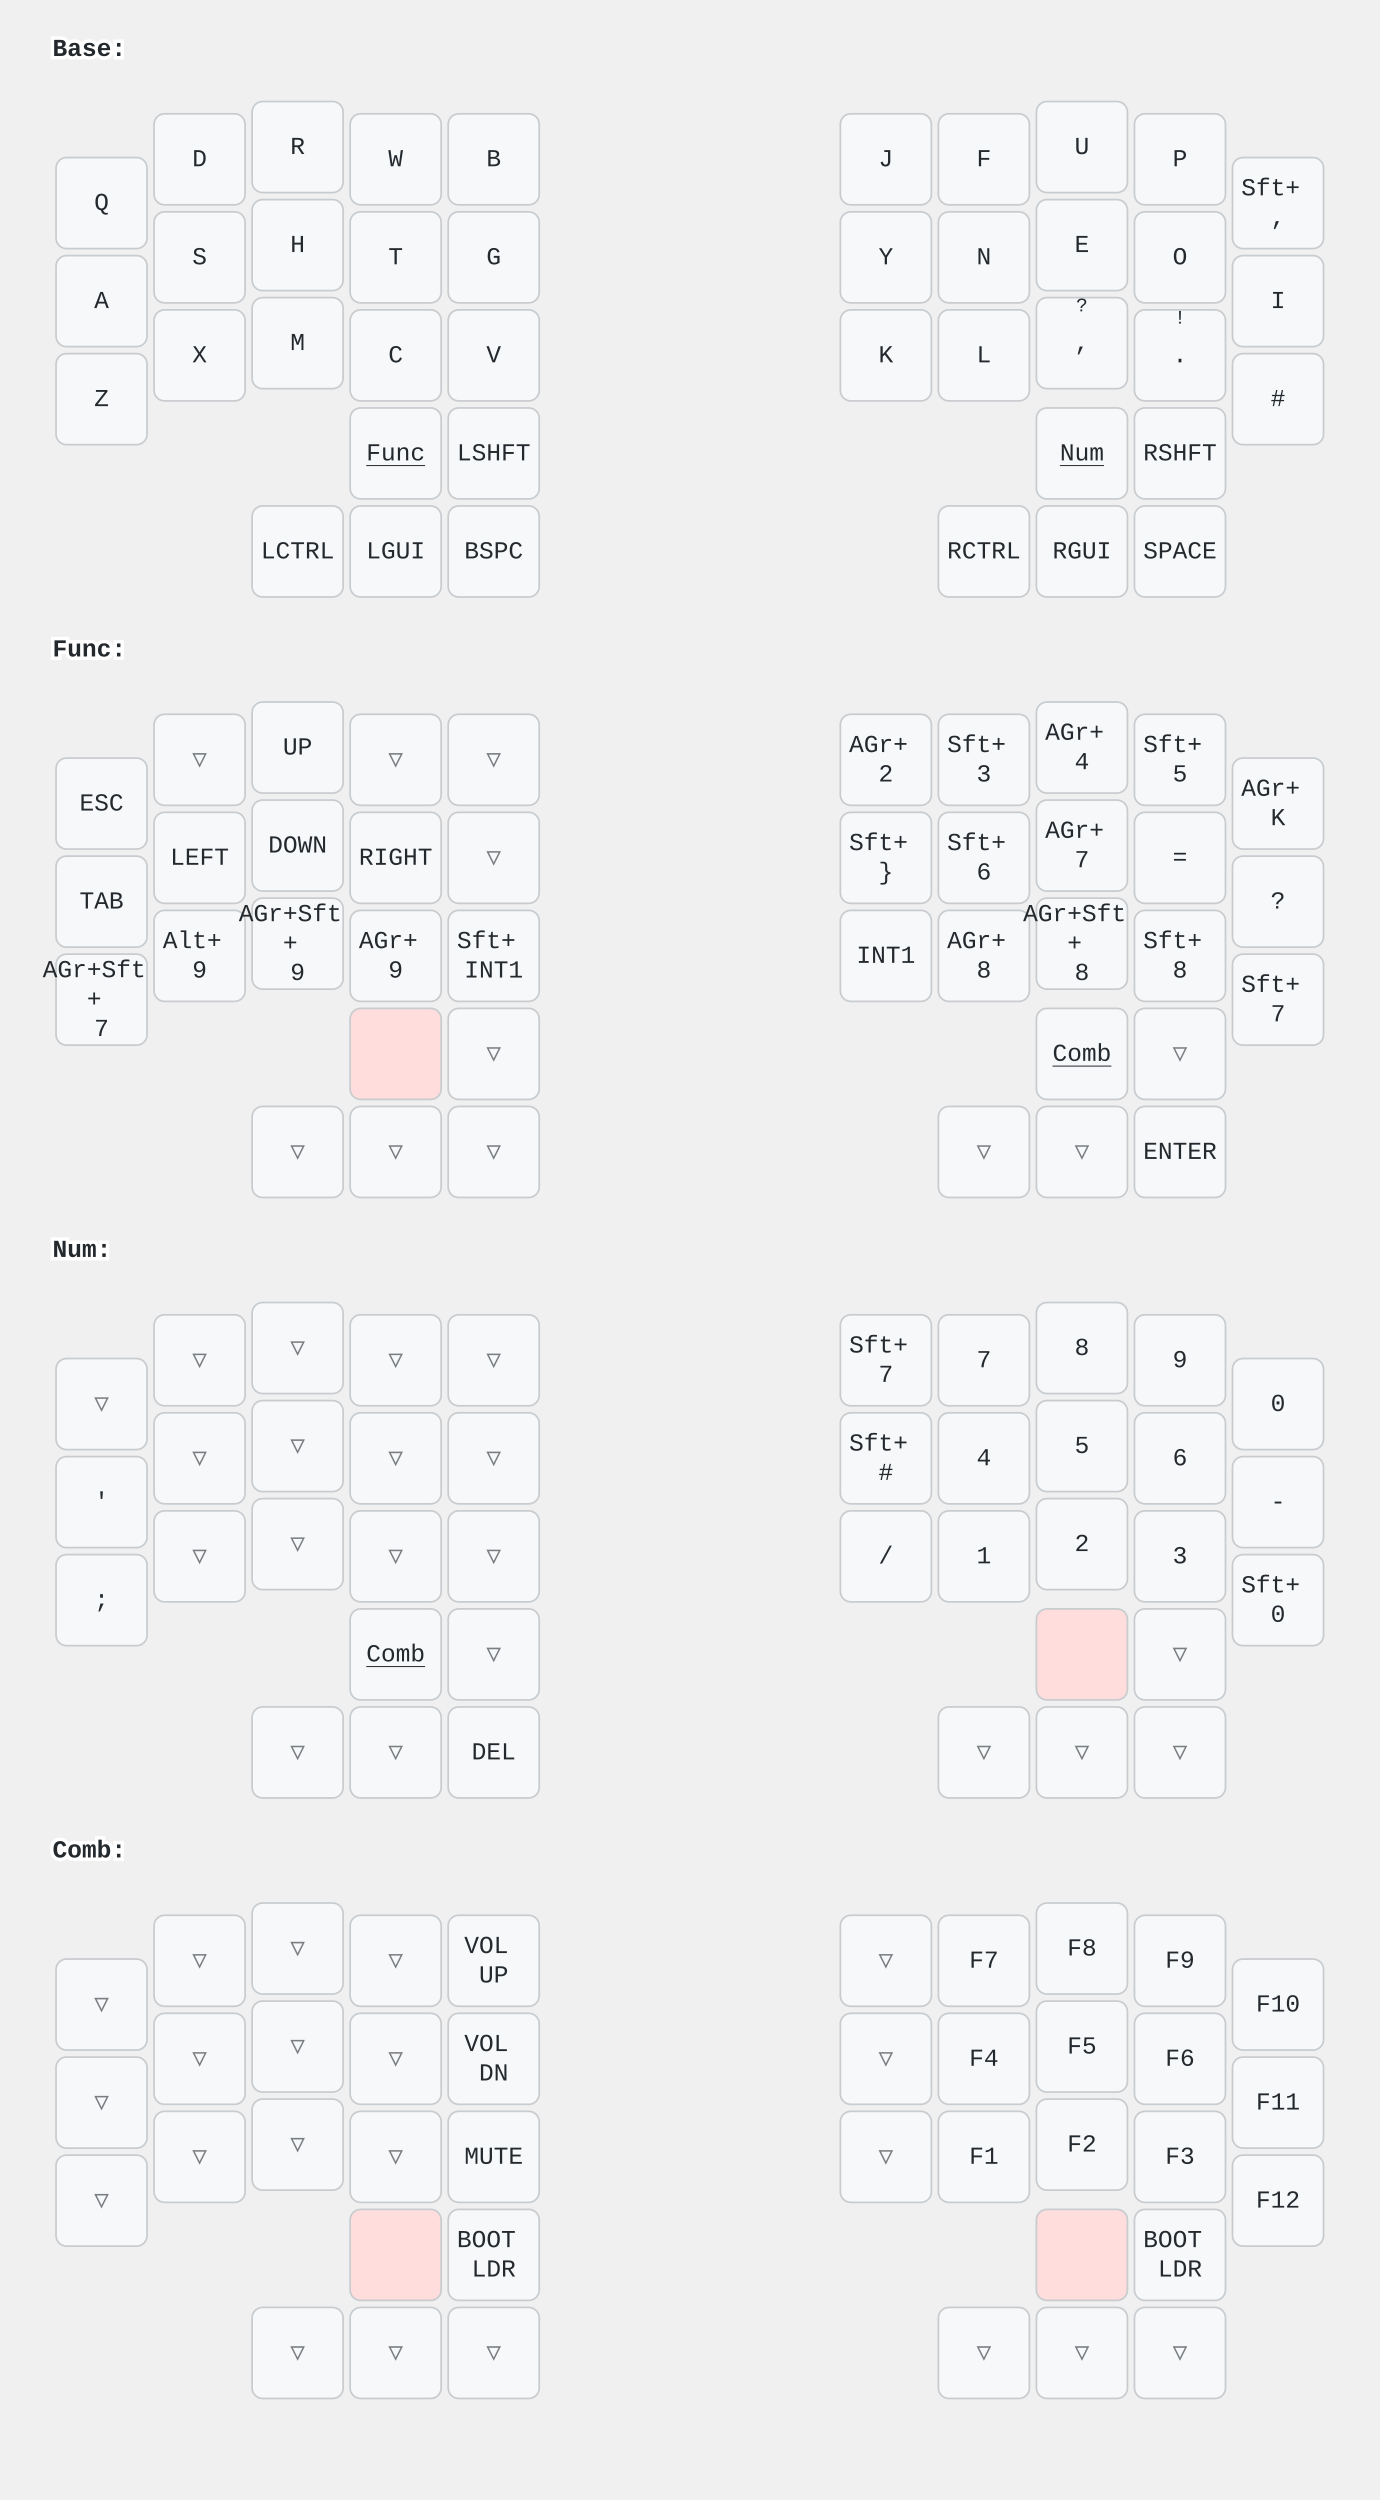
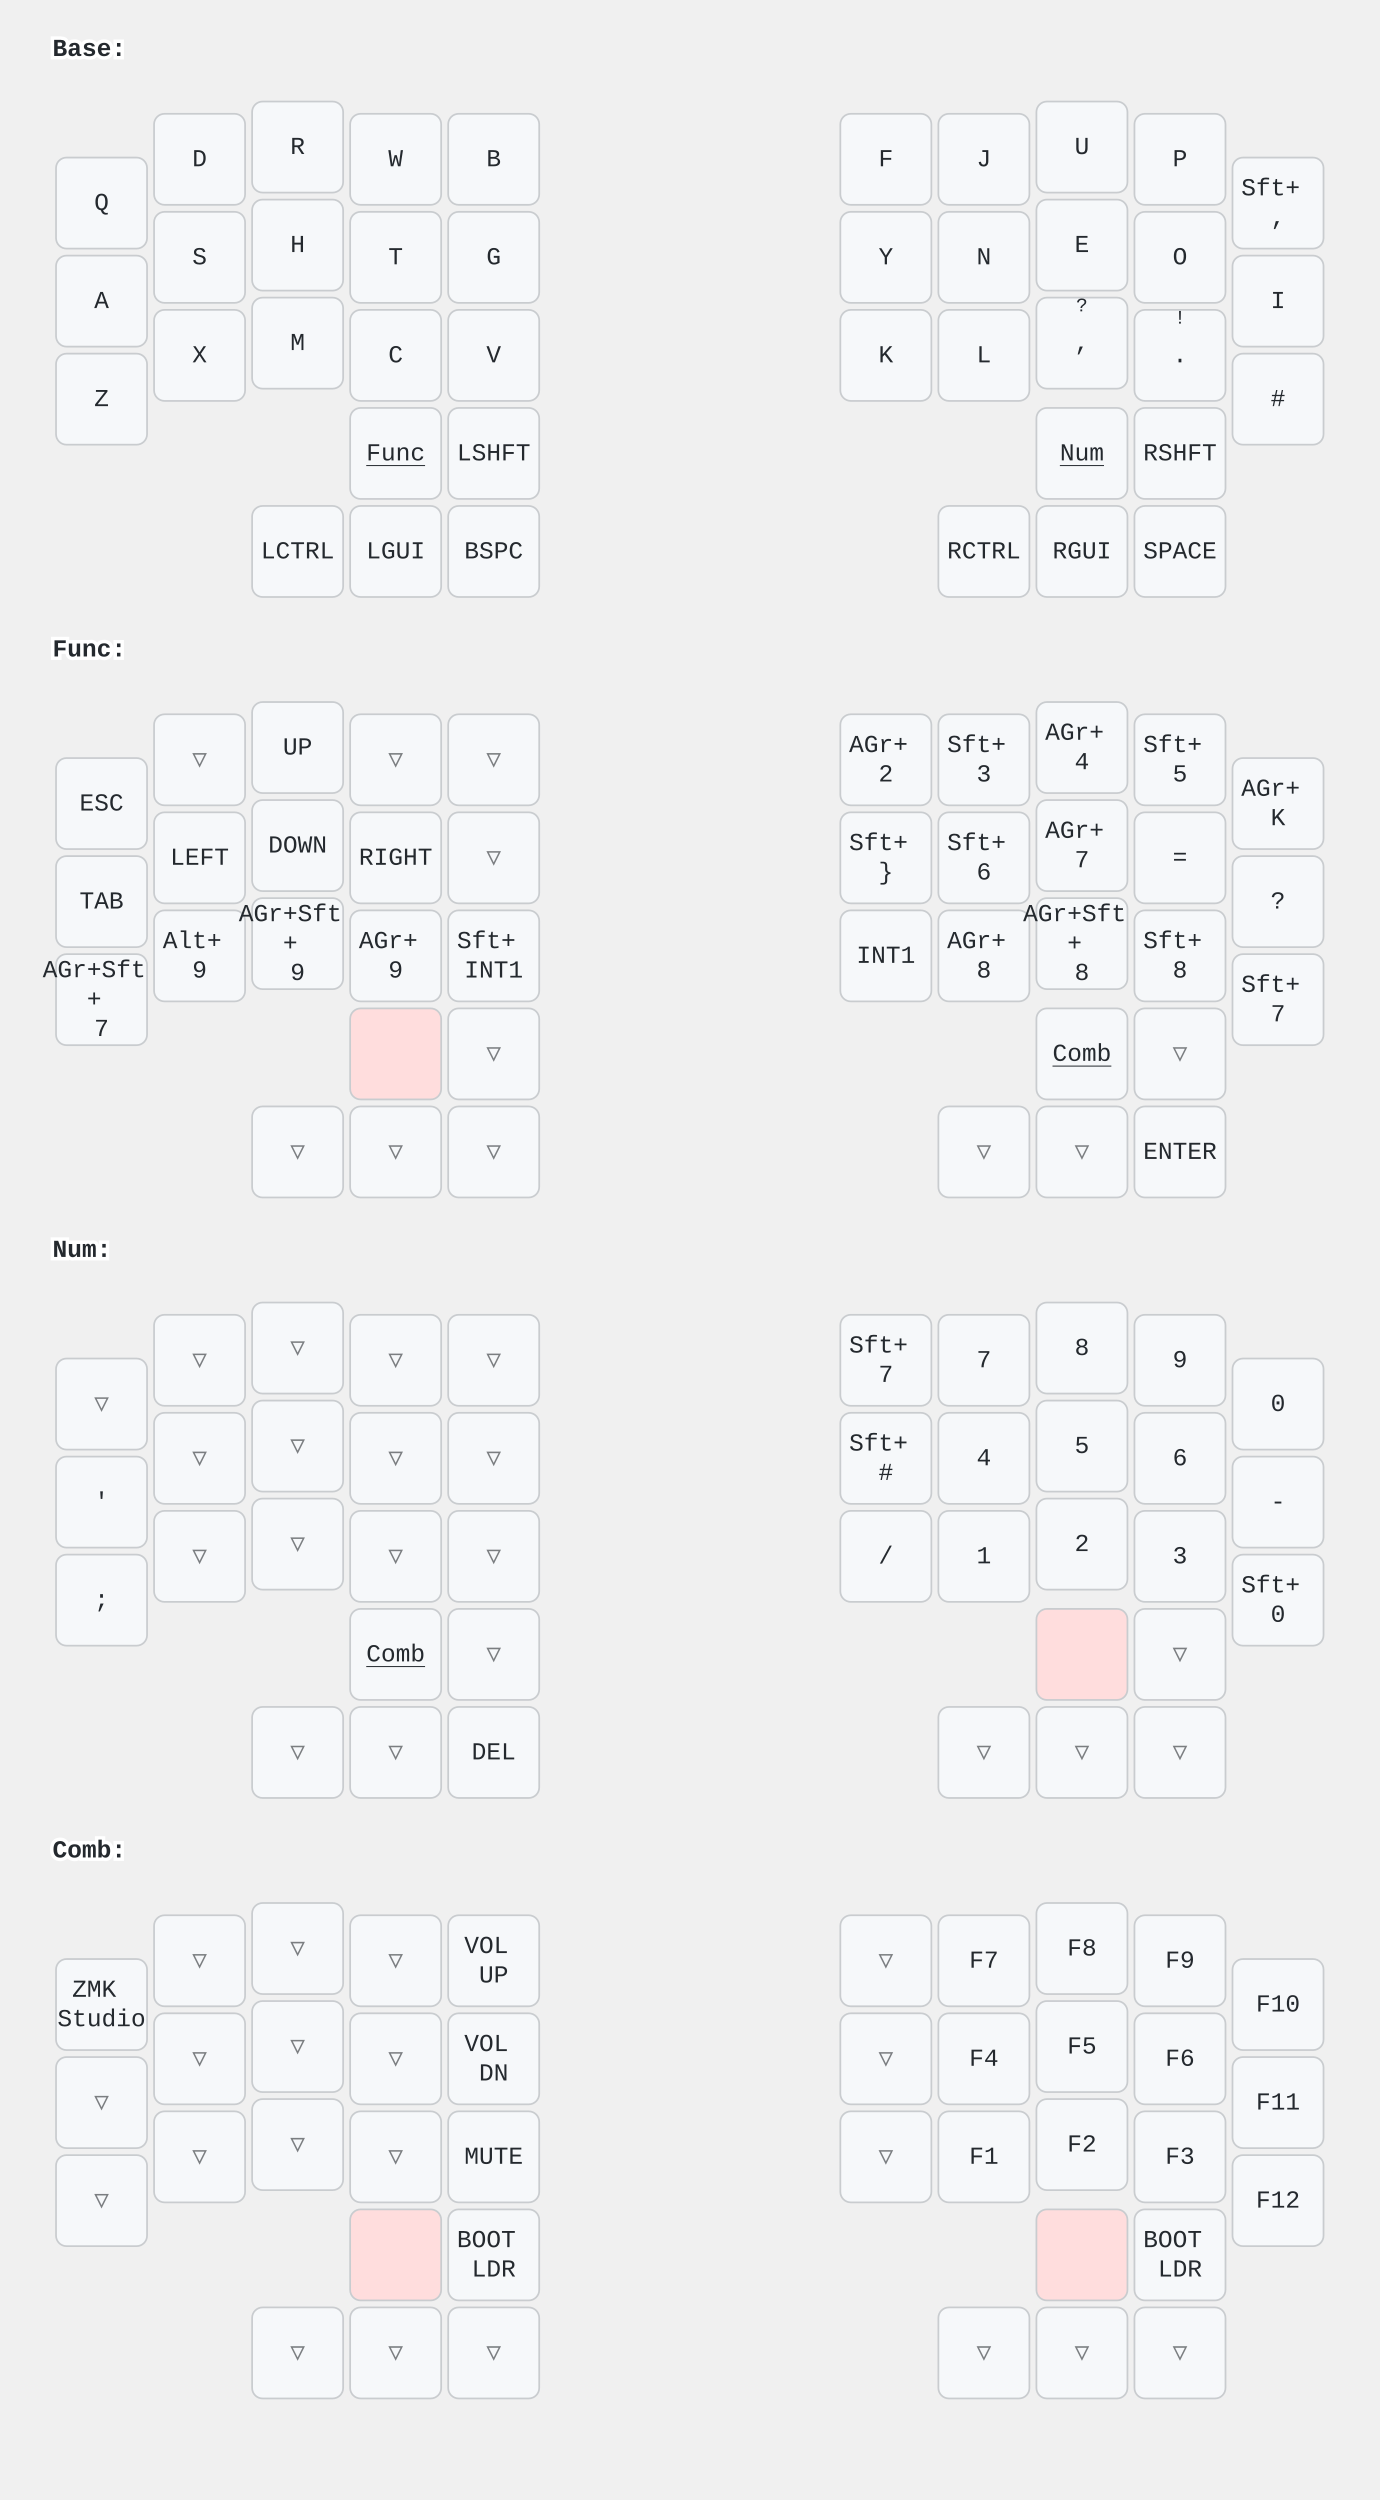
<svg xmlns="http://www.w3.org/2000/svg" width="788" height="1428" viewBox="0 0 788 1428" class="keymap">
  <style>/* inherit to force styles through use tags */
svg path {
    fill: inherit;
}

/* font and background color specifications */
svg.keymap {
    font-family: SFMono-Regular,Consolas,Liberation Mono,Menlo,monospace;
    font-size: 14px;
    font-kerning: normal;
    text-rendering: optimizeLegibility;
    fill: #24292e;
}

/* default key styling */
rect.key {
    fill: #f6f8fa;
}

rect.key, rect.combo {
    stroke: #c9cccf;
    stroke-width: 1;
}

/* default key side styling, only used is draw_key_sides is set */
rect.side {
    filter: brightness(90%);
}

/* color accent for combo boxes */
rect.combo, rect.combo-separate {
    fill: #cdf;
}

/* color accent for held keys */
rect.held, rect.combo.held {
    fill: #fdd;
}

/* color accent for ghost (optional) keys */
rect.ghost, rect.combo.ghost {
    stroke-dasharray: 4, 4;
    stroke-width: 2;
}

text {
    text-anchor: middle;
    dominant-baseline: middle;
}

/* styling for layer labels */
text.label {
    font-weight: bold;
    text-anchor: start;
    stroke: white;
    stroke-width: 4;
    paint-order: stroke;
}

/* styling for optional footer */
text.footer {
    text-anchor: end;
    dominant-baseline: auto;
    stroke: white;
    stroke-width: 4;
    paint-order: stroke;
}

/* styling for combo tap, and key non-tap label text */
text.combo, text.hold, text.shifted, text.left, text.right {
    font-size: 11px;
}

text.hold {
    text-anchor: middle;
    dominant-baseline: auto;
}

text.shifted {
    text-anchor: middle;
    dominant-baseline: hanging;
}

text.left {
    text-anchor: start;
}

text.right {
    text-anchor: end;
}

text.layer-activator {
    text-decoration: underline;
}

/* styling for hold/shifted label text in combo box */
text.combo.hold, text.combo.shifted, text.combo.left, text.combo.right {
    font-size: 8px;
}

/* lighter symbol for transparent keys */
text.trans {
    fill: #7b7e81;
}

/* styling for combo dendrons */
path.combo {
    stroke-width: 1;
    stroke: gray;
    fill: none;
}

/* Start Tabler Icons Cleanup */
/* cannot use height/width with glyphs */
.icon-tabler &gt; path {
    fill: inherit;
    stroke: inherit;
    stroke-width: 2;
}
/* hide tabler's default box */
.icon-tabler &gt; path[stroke="none"][fill="none"] {
    visibility: hidden;
}
/* End Tabler Icons Cleanup */

@media (prefers-color-scheme: dark) {
svg.keymap { fill: #d1d6db; }
rect.key { fill: #3f4750; }
rect.key, rect.combo { stroke: #60666c; }
rect.combo, rect.combo-separate { fill: #1f3d7a; }
rect.held, rect.combo.held { fill: #854747; }
text.label, text.footer { stroke: black; }
text.trans { fill: #7e8184; }
path.combo { stroke: #7f7f7f; }

}</style>
  <g transform="translate(30, 0)" class="layer-Base">
    <text x="0" y="28" class="label" id="Base">Base:</text>
    <g transform="translate(0, 56)">
      <g transform="translate(28, 60)" class="key keypos-0">
        <rect rx="6" ry="6" x="-26" y="-26" width="52" height="52" class="key" />
        <text x="0" y="0" class="key tap">Q</text>
      </g>
      <g transform="translate(84, 35)" class="key keypos-1">
        <rect rx="6" ry="6" x="-26" y="-26" width="52" height="52" class="key" />
        <text x="0" y="0" class="key tap">D</text>
      </g>
      <g transform="translate(140, 28)" class="key keypos-2">
        <rect rx="6" ry="6" x="-26" y="-26" width="52" height="52" class="key" />
        <text x="0" y="0" class="key tap">R</text>
      </g>
      <g transform="translate(196, 35)" class="key keypos-3">
        <rect rx="6" ry="6" x="-26" y="-26" width="52" height="52" class="key" />
        <text x="0" y="0" class="key tap">W</text>
      </g>
      <g transform="translate(252, 35)" class="key keypos-4">
        <rect rx="6" ry="6" x="-26" y="-26" width="52" height="52" class="key" />
        <text x="0" y="0" class="key tap">B</text>
      </g>
      <g transform="translate(476, 35)" class="key keypos-5">
        <rect rx="6" ry="6" x="-26" y="-26" width="52" height="52" class="key" />
+         <text x="0" y="0" class="key tap">F</text>
+       </g>
+       <g transform="translate(532, 35)" class="key keypos-6">
+         <rect rx="6" ry="6" x="-26" y="-26" width="52" height="52" class="key" />
        <text x="0" y="0" class="key tap">J</text>
-       </g>
-       <g transform="translate(532, 35)" class="key keypos-6">
-         <rect rx="6" ry="6" x="-26" y="-26" width="52" height="52" class="key" />
-         <text x="0" y="0" class="key tap">F</text>
      </g>
      <g transform="translate(588, 28)" class="key keypos-7">
        <rect rx="6" ry="6" x="-26" y="-26" width="52" height="52" class="key" />
        <text x="0" y="0" class="key tap">U</text>
      </g>
      <g transform="translate(644, 35)" class="key keypos-8">
        <rect rx="6" ry="6" x="-26" y="-26" width="52" height="52" class="key" />
        <text x="0" y="0" class="key tap">P</text>
      </g>
      <g transform="translate(700, 60)" class="key keypos-9">
        <rect rx="6" ry="6" x="-26" y="-26" width="52" height="52" class="key" />
        <text x="0" y="0" class="key tap">
          <tspan x="0" dy="-0.6em">Sft+</tspan>
          <tspan x="0" dy="1.2em">,</tspan>
        </text>
      </g>
      <g transform="translate(28, 116)" class="key keypos-10">
        <rect rx="6" ry="6" x="-26" y="-26" width="52" height="52" class="key" />
        <text x="0" y="0" class="key tap">A</text>
      </g>
      <g transform="translate(84, 91)" class="key keypos-11">
        <rect rx="6" ry="6" x="-26" y="-26" width="52" height="52" class="key" />
        <text x="0" y="0" class="key tap">S</text>
      </g>
      <g transform="translate(140, 84)" class="key keypos-12">
        <rect rx="6" ry="6" x="-26" y="-26" width="52" height="52" class="key" />
        <text x="0" y="0" class="key tap">H</text>
      </g>
      <g transform="translate(196, 91)" class="key keypos-13">
        <rect rx="6" ry="6" x="-26" y="-26" width="52" height="52" class="key" />
        <text x="0" y="0" class="key tap">T</text>
      </g>
      <g transform="translate(252, 91)" class="key keypos-14">
        <rect rx="6" ry="6" x="-26" y="-26" width="52" height="52" class="key" />
        <text x="0" y="0" class="key tap">G</text>
      </g>
      <g transform="translate(476, 91)" class="key keypos-15">
        <rect rx="6" ry="6" x="-26" y="-26" width="52" height="52" class="key" />
        <text x="0" y="0" class="key tap">Y</text>
      </g>
      <g transform="translate(532, 91)" class="key keypos-16">
        <rect rx="6" ry="6" x="-26" y="-26" width="52" height="52" class="key" />
        <text x="0" y="0" class="key tap">N</text>
      </g>
      <g transform="translate(588, 84)" class="key keypos-17">
        <rect rx="6" ry="6" x="-26" y="-26" width="52" height="52" class="key" />
        <text x="0" y="0" class="key tap">E</text>
      </g>
      <g transform="translate(644, 91)" class="key keypos-18">
        <rect rx="6" ry="6" x="-26" y="-26" width="52" height="52" class="key" />
        <text x="0" y="0" class="key tap">O</text>
      </g>
      <g transform="translate(700, 116)" class="key keypos-19">
        <rect rx="6" ry="6" x="-26" y="-26" width="52" height="52" class="key" />
        <text x="0" y="0" class="key tap">I</text>
      </g>
      <g transform="translate(28, 172)" class="key keypos-20">
        <rect rx="6" ry="6" x="-26" y="-26" width="52" height="52" class="key" />
        <text x="0" y="0" class="key tap">Z</text>
      </g>
      <g transform="translate(84, 147)" class="key keypos-21">
        <rect rx="6" ry="6" x="-26" y="-26" width="52" height="52" class="key" />
        <text x="0" y="0" class="key tap">X</text>
      </g>
      <g transform="translate(140, 140)" class="key keypos-22">
        <rect rx="6" ry="6" x="-26" y="-26" width="52" height="52" class="key" />
        <text x="0" y="0" class="key tap">M</text>
      </g>
      <g transform="translate(196, 147)" class="key keypos-23">
        <rect rx="6" ry="6" x="-26" y="-26" width="52" height="52" class="key" />
        <text x="0" y="0" class="key tap">C</text>
      </g>
      <g transform="translate(252, 147)" class="key keypos-24">
        <rect rx="6" ry="6" x="-26" y="-26" width="52" height="52" class="key" />
        <text x="0" y="0" class="key tap">V</text>
      </g>
      <g transform="translate(476, 147)" class="key keypos-25">
        <rect rx="6" ry="6" x="-26" y="-26" width="52" height="52" class="key" />
        <text x="0" y="0" class="key tap">K</text>
      </g>
      <g transform="translate(532, 147)" class="key keypos-26">
        <rect rx="6" ry="6" x="-26" y="-26" width="52" height="52" class="key" />
        <text x="0" y="0" class="key tap">L</text>
      </g>
      <g transform="translate(588, 140)" class="key keypos-27">
        <rect rx="6" ry="6" x="-26" y="-26" width="52" height="52" class="key" />
        <text x="0" y="0" class="key tap">,</text>
        <text x="0" y="-24" class="key shifted">?</text>
      </g>
      <g transform="translate(644, 147)" class="key keypos-28">
        <rect rx="6" ry="6" x="-26" y="-26" width="52" height="52" class="key" />
        <text x="0" y="0" class="key tap">.</text>
        <text x="0" y="-24" class="key shifted">!</text>
      </g>
      <g transform="translate(700, 172)" class="key keypos-29">
        <rect rx="6" ry="6" x="-26" y="-26" width="52" height="52" class="key" />
        <text x="0" y="0" class="key tap">#</text>
      </g>
      <g transform="translate(196, 203)" class="key keypos-30">
        <rect rx="6" ry="6" x="-26" y="-26" width="52" height="52" class="key" />
        <a href="#Func">
          <text x="0" y="0" class="key tap layer-activator">Func</text>
        </a>
      </g>
      <g transform="translate(252, 203)" class="key keypos-31">
        <rect rx="6" ry="6" x="-26" y="-26" width="52" height="52" class="key" />
        <text x="0" y="0" class="key tap">LSHFT</text>
      </g>
      <g transform="translate(644, 203)" class="key keypos-32">
        <rect rx="6" ry="6" x="-26" y="-26" width="52" height="52" class="key" />
        <text x="0" y="0" class="key tap">RSHFT</text>
      </g>
      <g transform="translate(588, 203)" class="key keypos-33">
        <rect rx="6" ry="6" x="-26" y="-26" width="52" height="52" class="key" />
        <a href="#Num">
          <text x="0" y="0" class="key tap layer-activator">Num</text>
        </a>
      </g>
      <g transform="translate(140, 259)" class="key keypos-34">
        <rect rx="6" ry="6" x="-26" y="-26" width="52" height="52" class="key" />
        <text x="0" y="0" class="key tap">LCTRL</text>
      </g>
      <g transform="translate(196, 259)" class="key keypos-35">
        <rect rx="6" ry="6" x="-26" y="-26" width="52" height="52" class="key" />
        <text x="0" y="0" class="key tap">LGUI</text>
      </g>
      <g transform="translate(252, 259)" class="key keypos-36">
        <rect rx="6" ry="6" x="-26" y="-26" width="52" height="52" class="key" />
        <text x="0" y="0" class="key tap">BSPC</text>
      </g>
      <g transform="translate(644, 259)" class="key keypos-37">
        <rect rx="6" ry="6" x="-26" y="-26" width="52" height="52" class="key" />
        <text x="0" y="0" class="key tap">SPACE</text>
      </g>
      <g transform="translate(588, 259)" class="key keypos-38">
        <rect rx="6" ry="6" x="-26" y="-26" width="52" height="52" class="key" />
        <text x="0" y="0" class="key tap">RGUI</text>
      </g>
      <g transform="translate(532, 259)" class="key keypos-39">
        <rect rx="6" ry="6" x="-26" y="-26" width="52" height="52" class="key" />
        <text x="0" y="0" class="key tap">RCTRL</text>
      </g>
    </g>
  </g>
  <g transform="translate(30, 343)" class="layer-Func">
    <text x="0" y="28" class="label" id="Func">Func:</text>
    <g transform="translate(0, 56)">
      <g transform="translate(28, 60)" class="key keypos-0">
        <rect rx="6" ry="6" x="-26" y="-26" width="52" height="52" class="key" />
        <text x="0" y="0" class="key tap">ESC</text>
      </g>
      <g transform="translate(84, 35)" class="key trans keypos-1">
        <rect rx="6" ry="6" x="-26" y="-26" width="52" height="52" class="key trans" />
        <text x="0" y="0" class="key trans tap">▽</text>
      </g>
      <g transform="translate(140, 28)" class="key keypos-2">
        <rect rx="6" ry="6" x="-26" y="-26" width="52" height="52" class="key" />
        <text x="0" y="0" class="key tap">UP</text>
      </g>
      <g transform="translate(196, 35)" class="key trans keypos-3">
        <rect rx="6" ry="6" x="-26" y="-26" width="52" height="52" class="key trans" />
        <text x="0" y="0" class="key trans tap">▽</text>
      </g>
      <g transform="translate(252, 35)" class="key trans keypos-4">
        <rect rx="6" ry="6" x="-26" y="-26" width="52" height="52" class="key trans" />
        <text x="0" y="0" class="key trans tap">▽</text>
      </g>
      <g transform="translate(476, 35)" class="key keypos-5">
        <rect rx="6" ry="6" x="-26" y="-26" width="52" height="52" class="key" />
        <text x="0" y="0" class="key tap">
          <tspan x="0" dy="-0.6em">AGr+</tspan>
          <tspan x="0" dy="1.2em">2</tspan>
        </text>
      </g>
      <g transform="translate(532, 35)" class="key keypos-6">
        <rect rx="6" ry="6" x="-26" y="-26" width="52" height="52" class="key" />
        <text x="0" y="0" class="key tap">
          <tspan x="0" dy="-0.6em">Sft+</tspan>
          <tspan x="0" dy="1.2em">3</tspan>
        </text>
      </g>
      <g transform="translate(588, 28)" class="key keypos-7">
        <rect rx="6" ry="6" x="-26" y="-26" width="52" height="52" class="key" />
        <text x="0" y="0" class="key tap">
          <tspan x="0" dy="-0.6em">AGr+</tspan>
          <tspan x="0" dy="1.2em">4</tspan>
        </text>
      </g>
      <g transform="translate(644, 35)" class="key keypos-8">
        <rect rx="6" ry="6" x="-26" y="-26" width="52" height="52" class="key" />
        <text x="0" y="0" class="key tap">
          <tspan x="0" dy="-0.6em">Sft+</tspan>
          <tspan x="0" dy="1.2em">5</tspan>
        </text>
      </g>
      <g transform="translate(700, 60)" class="key keypos-9">
        <rect rx="6" ry="6" x="-26" y="-26" width="52" height="52" class="key" />
        <text x="0" y="0" class="key tap">
          <tspan x="0" dy="-0.6em">AGr+</tspan>
          <tspan x="0" dy="1.2em">K</tspan>
        </text>
      </g>
      <g transform="translate(28, 116)" class="key keypos-10">
        <rect rx="6" ry="6" x="-26" y="-26" width="52" height="52" class="key" />
        <text x="0" y="0" class="key tap">TAB</text>
      </g>
      <g transform="translate(84, 91)" class="key keypos-11">
        <rect rx="6" ry="6" x="-26" y="-26" width="52" height="52" class="key" />
        <text x="0" y="0" class="key tap">LEFT</text>
      </g>
      <g transform="translate(140, 84)" class="key keypos-12">
        <rect rx="6" ry="6" x="-26" y="-26" width="52" height="52" class="key" />
        <text x="0" y="0" class="key tap">DOWN</text>
      </g>
      <g transform="translate(196, 91)" class="key keypos-13">
        <rect rx="6" ry="6" x="-26" y="-26" width="52" height="52" class="key" />
        <text x="0" y="0" class="key tap">RIGHT</text>
      </g>
      <g transform="translate(252, 91)" class="key trans keypos-14">
        <rect rx="6" ry="6" x="-26" y="-26" width="52" height="52" class="key trans" />
        <text x="0" y="0" class="key trans tap">▽</text>
      </g>
      <g transform="translate(476, 91)" class="key keypos-15">
        <rect rx="6" ry="6" x="-26" y="-26" width="52" height="52" class="key" />
        <text x="0" y="0" class="key tap">
          <tspan x="0" dy="-0.6em">Sft+</tspan>
          <tspan x="0" dy="1.2em">}</tspan>
        </text>
      </g>
      <g transform="translate(532, 91)" class="key keypos-16">
        <rect rx="6" ry="6" x="-26" y="-26" width="52" height="52" class="key" />
        <text x="0" y="0" class="key tap">
          <tspan x="0" dy="-0.6em">Sft+</tspan>
          <tspan x="0" dy="1.2em">6</tspan>
        </text>
      </g>
      <g transform="translate(588, 84)" class="key keypos-17">
        <rect rx="6" ry="6" x="-26" y="-26" width="52" height="52" class="key" />
        <text x="0" y="0" class="key tap">
          <tspan x="0" dy="-0.6em">AGr+</tspan>
          <tspan x="0" dy="1.2em">7</tspan>
        </text>
      </g>
      <g transform="translate(644, 91)" class="key keypos-18">
        <rect rx="6" ry="6" x="-26" y="-26" width="52" height="52" class="key" />
        <text x="0" y="0" class="key tap">=</text>
      </g>
      <g transform="translate(700, 116)" class="key keypos-19">
        <rect rx="6" ry="6" x="-26" y="-26" width="52" height="52" class="key" />
        <text x="0" y="0" class="key tap">?</text>
      </g>
      <g transform="translate(28, 172)" class="key keypos-20">
        <rect rx="6" ry="6" x="-26" y="-26" width="52" height="52" class="key" />
        <text x="0" y="0" class="key tap">
          <tspan x="0" dy="-1.2em">AGr+Sft</tspan>
          <tspan x="0" dy="1.2em">+</tspan>
          <tspan x="0" dy="1.2em">7</tspan>
        </text>
      </g>
      <g transform="translate(84, 147)" class="key keypos-21">
        <rect rx="6" ry="6" x="-26" y="-26" width="52" height="52" class="key" />
        <text x="0" y="0" class="key tap">
          <tspan x="0" dy="-0.6em">Alt+</tspan>
          <tspan x="0" dy="1.2em">9</tspan>
        </text>
      </g>
      <g transform="translate(140, 140)" class="key keypos-22">
        <rect rx="6" ry="6" x="-26" y="-26" width="52" height="52" class="key" />
        <text x="0" y="0" class="key tap">
          <tspan x="0" dy="-1.2em">AGr+Sft</tspan>
          <tspan x="0" dy="1.2em">+</tspan>
          <tspan x="0" dy="1.2em">9</tspan>
        </text>
      </g>
      <g transform="translate(196, 147)" class="key keypos-23">
        <rect rx="6" ry="6" x="-26" y="-26" width="52" height="52" class="key" />
        <text x="0" y="0" class="key tap">
          <tspan x="0" dy="-0.6em">AGr+</tspan>
          <tspan x="0" dy="1.2em">9</tspan>
        </text>
      </g>
      <g transform="translate(252, 147)" class="key keypos-24">
        <rect rx="6" ry="6" x="-26" y="-26" width="52" height="52" class="key" />
        <text x="0" y="0" class="key tap">
          <tspan x="0" dy="-0.6em">Sft+</tspan>
          <tspan x="0" dy="1.2em">INT1</tspan>
        </text>
      </g>
      <g transform="translate(476, 147)" class="key keypos-25">
        <rect rx="6" ry="6" x="-26" y="-26" width="52" height="52" class="key" />
        <text x="0" y="0" class="key tap">INT1</text>
      </g>
      <g transform="translate(532, 147)" class="key keypos-26">
        <rect rx="6" ry="6" x="-26" y="-26" width="52" height="52" class="key" />
        <text x="0" y="0" class="key tap">
          <tspan x="0" dy="-0.6em">AGr+</tspan>
          <tspan x="0" dy="1.2em">8</tspan>
        </text>
      </g>
      <g transform="translate(588, 140)" class="key keypos-27">
        <rect rx="6" ry="6" x="-26" y="-26" width="52" height="52" class="key" />
        <text x="0" y="0" class="key tap">
          <tspan x="0" dy="-1.2em">AGr+Sft</tspan>
          <tspan x="0" dy="1.2em">+</tspan>
          <tspan x="0" dy="1.2em">8</tspan>
        </text>
      </g>
      <g transform="translate(644, 147)" class="key keypos-28">
        <rect rx="6" ry="6" x="-26" y="-26" width="52" height="52" class="key" />
        <text x="0" y="0" class="key tap">
          <tspan x="0" dy="-0.6em">Sft+</tspan>
          <tspan x="0" dy="1.2em">8</tspan>
        </text>
      </g>
      <g transform="translate(700, 172)" class="key keypos-29">
        <rect rx="6" ry="6" x="-26" y="-26" width="52" height="52" class="key" />
        <text x="0" y="0" class="key tap">
          <tspan x="0" dy="-0.6em">Sft+</tspan>
          <tspan x="0" dy="1.2em">7</tspan>
        </text>
      </g>
      <g transform="translate(196, 203)" class="key held keypos-30">
        <rect rx="6" ry="6" x="-26" y="-26" width="52" height="52" class="key held" />
      </g>
      <g transform="translate(252, 203)" class="key trans keypos-31">
        <rect rx="6" ry="6" x="-26" y="-26" width="52" height="52" class="key trans" />
        <text x="0" y="0" class="key trans tap">▽</text>
      </g>
      <g transform="translate(644, 203)" class="key trans keypos-32">
        <rect rx="6" ry="6" x="-26" y="-26" width="52" height="52" class="key trans" />
        <text x="0" y="0" class="key trans tap">▽</text>
      </g>
      <g transform="translate(588, 203)" class="key keypos-33">
        <rect rx="6" ry="6" x="-26" y="-26" width="52" height="52" class="key" />
        <a href="#Comb">
          <text x="0" y="0" class="key tap layer-activator">Comb</text>
        </a>
      </g>
      <g transform="translate(140, 259)" class="key trans keypos-34">
        <rect rx="6" ry="6" x="-26" y="-26" width="52" height="52" class="key trans" />
        <text x="0" y="0" class="key trans tap">▽</text>
      </g>
      <g transform="translate(196, 259)" class="key trans keypos-35">
        <rect rx="6" ry="6" x="-26" y="-26" width="52" height="52" class="key trans" />
        <text x="0" y="0" class="key trans tap">▽</text>
      </g>
      <g transform="translate(252, 259)" class="key trans keypos-36">
        <rect rx="6" ry="6" x="-26" y="-26" width="52" height="52" class="key trans" />
        <text x="0" y="0" class="key trans tap">▽</text>
      </g>
      <g transform="translate(644, 259)" class="key keypos-37">
        <rect rx="6" ry="6" x="-26" y="-26" width="52" height="52" class="key" />
        <text x="0" y="0" class="key tap">ENTER</text>
      </g>
      <g transform="translate(588, 259)" class="key trans keypos-38">
        <rect rx="6" ry="6" x="-26" y="-26" width="52" height="52" class="key trans" />
        <text x="0" y="0" class="key trans tap">▽</text>
      </g>
      <g transform="translate(532, 259)" class="key trans keypos-39">
        <rect rx="6" ry="6" x="-26" y="-26" width="52" height="52" class="key trans" />
        <text x="0" y="0" class="key trans tap">▽</text>
      </g>
    </g>
  </g>
  <g transform="translate(30, 686)" class="layer-Num">
    <text x="0" y="28" class="label" id="Num">Num:</text>
    <g transform="translate(0, 56)">
      <g transform="translate(28, 60)" class="key trans keypos-0">
        <rect rx="6" ry="6" x="-26" y="-26" width="52" height="52" class="key trans" />
        <text x="0" y="0" class="key trans tap">▽</text>
      </g>
      <g transform="translate(84, 35)" class="key trans keypos-1">
        <rect rx="6" ry="6" x="-26" y="-26" width="52" height="52" class="key trans" />
        <text x="0" y="0" class="key trans tap">▽</text>
      </g>
      <g transform="translate(140, 28)" class="key trans keypos-2">
        <rect rx="6" ry="6" x="-26" y="-26" width="52" height="52" class="key trans" />
        <text x="0" y="0" class="key trans tap">▽</text>
      </g>
      <g transform="translate(196, 35)" class="key trans keypos-3">
        <rect rx="6" ry="6" x="-26" y="-26" width="52" height="52" class="key trans" />
        <text x="0" y="0" class="key trans tap">▽</text>
      </g>
      <g transform="translate(252, 35)" class="key trans keypos-4">
        <rect rx="6" ry="6" x="-26" y="-26" width="52" height="52" class="key trans" />
        <text x="0" y="0" class="key trans tap">▽</text>
      </g>
      <g transform="translate(476, 35)" class="key keypos-5">
        <rect rx="6" ry="6" x="-26" y="-26" width="52" height="52" class="key" />
        <text x="0" y="0" class="key tap">
          <tspan x="0" dy="-0.6em">Sft+</tspan>
          <tspan x="0" dy="1.2em">7</tspan>
        </text>
      </g>
      <g transform="translate(532, 35)" class="key keypos-6">
        <rect rx="6" ry="6" x="-26" y="-26" width="52" height="52" class="key" />
        <text x="0" y="0" class="key tap">7</text>
      </g>
      <g transform="translate(588, 28)" class="key keypos-7">
        <rect rx="6" ry="6" x="-26" y="-26" width="52" height="52" class="key" />
        <text x="0" y="0" class="key tap">8</text>
      </g>
      <g transform="translate(644, 35)" class="key keypos-8">
        <rect rx="6" ry="6" x="-26" y="-26" width="52" height="52" class="key" />
        <text x="0" y="0" class="key tap">9</text>
      </g>
      <g transform="translate(700, 60)" class="key keypos-9">
        <rect rx="6" ry="6" x="-26" y="-26" width="52" height="52" class="key" />
        <text x="0" y="0" class="key tap">0</text>
      </g>
      <g transform="translate(28, 116)" class="key keypos-10">
        <rect rx="6" ry="6" x="-26" y="-26" width="52" height="52" class="key" />
        <text x="0" y="0" class="key tap">'</text>
      </g>
      <g transform="translate(84, 91)" class="key trans keypos-11">
        <rect rx="6" ry="6" x="-26" y="-26" width="52" height="52" class="key trans" />
        <text x="0" y="0" class="key trans tap">▽</text>
      </g>
      <g transform="translate(140, 84)" class="key trans keypos-12">
        <rect rx="6" ry="6" x="-26" y="-26" width="52" height="52" class="key trans" />
        <text x="0" y="0" class="key trans tap">▽</text>
      </g>
      <g transform="translate(196, 91)" class="key trans keypos-13">
        <rect rx="6" ry="6" x="-26" y="-26" width="52" height="52" class="key trans" />
        <text x="0" y="0" class="key trans tap">▽</text>
      </g>
      <g transform="translate(252, 91)" class="key trans keypos-14">
        <rect rx="6" ry="6" x="-26" y="-26" width="52" height="52" class="key trans" />
        <text x="0" y="0" class="key trans tap">▽</text>
      </g>
      <g transform="translate(476, 91)" class="key keypos-15">
        <rect rx="6" ry="6" x="-26" y="-26" width="52" height="52" class="key" />
        <text x="0" y="0" class="key tap">
          <tspan x="0" dy="-0.6em">Sft+</tspan>
          <tspan x="0" dy="1.2em">#</tspan>
        </text>
      </g>
      <g transform="translate(532, 91)" class="key keypos-16">
        <rect rx="6" ry="6" x="-26" y="-26" width="52" height="52" class="key" />
        <text x="0" y="0" class="key tap">4</text>
      </g>
      <g transform="translate(588, 84)" class="key keypos-17">
        <rect rx="6" ry="6" x="-26" y="-26" width="52" height="52" class="key" />
        <text x="0" y="0" class="key tap">5</text>
      </g>
      <g transform="translate(644, 91)" class="key keypos-18">
        <rect rx="6" ry="6" x="-26" y="-26" width="52" height="52" class="key" />
        <text x="0" y="0" class="key tap">6</text>
      </g>
      <g transform="translate(700, 116)" class="key keypos-19">
        <rect rx="6" ry="6" x="-26" y="-26" width="52" height="52" class="key" />
        <text x="0" y="0" class="key tap">-</text>
      </g>
      <g transform="translate(28, 172)" class="key keypos-20">
        <rect rx="6" ry="6" x="-26" y="-26" width="52" height="52" class="key" />
        <text x="0" y="0" class="key tap">;</text>
      </g>
      <g transform="translate(84, 147)" class="key trans keypos-21">
        <rect rx="6" ry="6" x="-26" y="-26" width="52" height="52" class="key trans" />
        <text x="0" y="0" class="key trans tap">▽</text>
      </g>
      <g transform="translate(140, 140)" class="key trans keypos-22">
        <rect rx="6" ry="6" x="-26" y="-26" width="52" height="52" class="key trans" />
        <text x="0" y="0" class="key trans tap">▽</text>
      </g>
      <g transform="translate(196, 147)" class="key trans keypos-23">
        <rect rx="6" ry="6" x="-26" y="-26" width="52" height="52" class="key trans" />
        <text x="0" y="0" class="key trans tap">▽</text>
      </g>
      <g transform="translate(252, 147)" class="key trans keypos-24">
        <rect rx="6" ry="6" x="-26" y="-26" width="52" height="52" class="key trans" />
        <text x="0" y="0" class="key trans tap">▽</text>
      </g>
      <g transform="translate(476, 147)" class="key keypos-25">
        <rect rx="6" ry="6" x="-26" y="-26" width="52" height="52" class="key" />
        <text x="0" y="0" class="key tap">/</text>
      </g>
      <g transform="translate(532, 147)" class="key keypos-26">
        <rect rx="6" ry="6" x="-26" y="-26" width="52" height="52" class="key" />
        <text x="0" y="0" class="key tap">1</text>
      </g>
      <g transform="translate(588, 140)" class="key keypos-27">
        <rect rx="6" ry="6" x="-26" y="-26" width="52" height="52" class="key" />
        <text x="0" y="0" class="key tap">2</text>
      </g>
      <g transform="translate(644, 147)" class="key keypos-28">
        <rect rx="6" ry="6" x="-26" y="-26" width="52" height="52" class="key" />
        <text x="0" y="0" class="key tap">3</text>
      </g>
      <g transform="translate(700, 172)" class="key keypos-29">
        <rect rx="6" ry="6" x="-26" y="-26" width="52" height="52" class="key" />
        <text x="0" y="0" class="key tap">
          <tspan x="0" dy="-0.6em">Sft+</tspan>
          <tspan x="0" dy="1.2em">0</tspan>
        </text>
      </g>
      <g transform="translate(196, 203)" class="key keypos-30">
        <rect rx="6" ry="6" x="-26" y="-26" width="52" height="52" class="key" />
        <a href="#Comb">
          <text x="0" y="0" class="key tap layer-activator">Comb</text>
        </a>
      </g>
      <g transform="translate(252, 203)" class="key trans keypos-31">
        <rect rx="6" ry="6" x="-26" y="-26" width="52" height="52" class="key trans" />
        <text x="0" y="0" class="key trans tap">▽</text>
      </g>
      <g transform="translate(644, 203)" class="key trans keypos-32">
        <rect rx="6" ry="6" x="-26" y="-26" width="52" height="52" class="key trans" />
        <text x="0" y="0" class="key trans tap">▽</text>
      </g>
      <g transform="translate(588, 203)" class="key held keypos-33">
        <rect rx="6" ry="6" x="-26" y="-26" width="52" height="52" class="key held" />
      </g>
      <g transform="translate(140, 259)" class="key trans keypos-34">
        <rect rx="6" ry="6" x="-26" y="-26" width="52" height="52" class="key trans" />
        <text x="0" y="0" class="key trans tap">▽</text>
      </g>
      <g transform="translate(196, 259)" class="key trans keypos-35">
        <rect rx="6" ry="6" x="-26" y="-26" width="52" height="52" class="key trans" />
        <text x="0" y="0" class="key trans tap">▽</text>
      </g>
      <g transform="translate(252, 259)" class="key keypos-36">
        <rect rx="6" ry="6" x="-26" y="-26" width="52" height="52" class="key" />
        <text x="0" y="0" class="key tap">DEL</text>
      </g>
      <g transform="translate(644, 259)" class="key trans keypos-37">
        <rect rx="6" ry="6" x="-26" y="-26" width="52" height="52" class="key trans" />
        <text x="0" y="0" class="key trans tap">▽</text>
      </g>
      <g transform="translate(588, 259)" class="key trans keypos-38">
        <rect rx="6" ry="6" x="-26" y="-26" width="52" height="52" class="key trans" />
        <text x="0" y="0" class="key trans tap">▽</text>
      </g>
      <g transform="translate(532, 259)" class="key trans keypos-39">
        <rect rx="6" ry="6" x="-26" y="-26" width="52" height="52" class="key trans" />
        <text x="0" y="0" class="key trans tap">▽</text>
      </g>
    </g>
  </g>
  <g transform="translate(30, 1029)" class="layer-Comb">
    <text x="0" y="28" class="label" id="Comb">Comb:</text>
    <g transform="translate(0, 56)">
-       <g transform="translate(28, 60)" class="key trans keypos-0">
-         <rect rx="6" ry="6" x="-26" y="-26" width="52" height="52" class="key trans" />
-         <text x="0" y="0" class="key trans tap">▽</text>
+       <g transform="translate(28, 60)" class="key keypos-0">
+         <rect rx="6" ry="6" x="-26" y="-26" width="52" height="52" class="key" />
+         <text x="0" y="0" class="key tap">
+           <tspan x="0" dy="-0.6em">ZMK</tspan>
+           <tspan x="0" dy="1.2em">Studio</tspan>
+         </text>
      </g>
      <g transform="translate(84, 35)" class="key trans keypos-1">
        <rect rx="6" ry="6" x="-26" y="-26" width="52" height="52" class="key trans" />
        <text x="0" y="0" class="key trans tap">▽</text>
      </g>
      <g transform="translate(140, 28)" class="key trans keypos-2">
        <rect rx="6" ry="6" x="-26" y="-26" width="52" height="52" class="key trans" />
        <text x="0" y="0" class="key trans tap">▽</text>
      </g>
      <g transform="translate(196, 35)" class="key trans keypos-3">
        <rect rx="6" ry="6" x="-26" y="-26" width="52" height="52" class="key trans" />
        <text x="0" y="0" class="key trans tap">▽</text>
      </g>
      <g transform="translate(252, 35)" class="key keypos-4">
        <rect rx="6" ry="6" x="-26" y="-26" width="52" height="52" class="key" />
        <text x="0" y="0" class="key tap">
          <tspan x="0" dy="-0.6em">VOL</tspan>
          <tspan x="0" dy="1.2em">UP</tspan>
        </text>
      </g>
      <g transform="translate(476, 35)" class="key trans keypos-5">
        <rect rx="6" ry="6" x="-26" y="-26" width="52" height="52" class="key trans" />
        <text x="0" y="0" class="key trans tap">▽</text>
      </g>
      <g transform="translate(532, 35)" class="key keypos-6">
        <rect rx="6" ry="6" x="-26" y="-26" width="52" height="52" class="key" />
        <text x="0" y="0" class="key tap">F7</text>
      </g>
      <g transform="translate(588, 28)" class="key keypos-7">
        <rect rx="6" ry="6" x="-26" y="-26" width="52" height="52" class="key" />
        <text x="0" y="0" class="key tap">F8</text>
      </g>
      <g transform="translate(644, 35)" class="key keypos-8">
        <rect rx="6" ry="6" x="-26" y="-26" width="52" height="52" class="key" />
        <text x="0" y="0" class="key tap">F9</text>
      </g>
      <g transform="translate(700, 60)" class="key keypos-9">
        <rect rx="6" ry="6" x="-26" y="-26" width="52" height="52" class="key" />
        <text x="0" y="0" class="key tap">F10</text>
      </g>
      <g transform="translate(28, 116)" class="key trans keypos-10">
        <rect rx="6" ry="6" x="-26" y="-26" width="52" height="52" class="key trans" />
        <text x="0" y="0" class="key trans tap">▽</text>
      </g>
      <g transform="translate(84, 91)" class="key trans keypos-11">
        <rect rx="6" ry="6" x="-26" y="-26" width="52" height="52" class="key trans" />
        <text x="0" y="0" class="key trans tap">▽</text>
      </g>
      <g transform="translate(140, 84)" class="key trans keypos-12">
        <rect rx="6" ry="6" x="-26" y="-26" width="52" height="52" class="key trans" />
        <text x="0" y="0" class="key trans tap">▽</text>
      </g>
      <g transform="translate(196, 91)" class="key trans keypos-13">
        <rect rx="6" ry="6" x="-26" y="-26" width="52" height="52" class="key trans" />
        <text x="0" y="0" class="key trans tap">▽</text>
      </g>
      <g transform="translate(252, 91)" class="key keypos-14">
        <rect rx="6" ry="6" x="-26" y="-26" width="52" height="52" class="key" />
        <text x="0" y="0" class="key tap">
          <tspan x="0" dy="-0.6em">VOL</tspan>
          <tspan x="0" dy="1.2em">DN</tspan>
        </text>
      </g>
      <g transform="translate(476, 91)" class="key trans keypos-15">
        <rect rx="6" ry="6" x="-26" y="-26" width="52" height="52" class="key trans" />
        <text x="0" y="0" class="key trans tap">▽</text>
      </g>
      <g transform="translate(532, 91)" class="key keypos-16">
        <rect rx="6" ry="6" x="-26" y="-26" width="52" height="52" class="key" />
        <text x="0" y="0" class="key tap">F4</text>
      </g>
      <g transform="translate(588, 84)" class="key keypos-17">
        <rect rx="6" ry="6" x="-26" y="-26" width="52" height="52" class="key" />
        <text x="0" y="0" class="key tap">F5</text>
      </g>
      <g transform="translate(644, 91)" class="key keypos-18">
        <rect rx="6" ry="6" x="-26" y="-26" width="52" height="52" class="key" />
        <text x="0" y="0" class="key tap">F6</text>
      </g>
      <g transform="translate(700, 116)" class="key keypos-19">
        <rect rx="6" ry="6" x="-26" y="-26" width="52" height="52" class="key" />
        <text x="0" y="0" class="key tap">F11</text>
      </g>
      <g transform="translate(28, 172)" class="key trans keypos-20">
        <rect rx="6" ry="6" x="-26" y="-26" width="52" height="52" class="key trans" />
        <text x="0" y="0" class="key trans tap">▽</text>
      </g>
      <g transform="translate(84, 147)" class="key trans keypos-21">
        <rect rx="6" ry="6" x="-26" y="-26" width="52" height="52" class="key trans" />
        <text x="0" y="0" class="key trans tap">▽</text>
      </g>
      <g transform="translate(140, 140)" class="key trans keypos-22">
        <rect rx="6" ry="6" x="-26" y="-26" width="52" height="52" class="key trans" />
        <text x="0" y="0" class="key trans tap">▽</text>
      </g>
      <g transform="translate(196, 147)" class="key trans keypos-23">
        <rect rx="6" ry="6" x="-26" y="-26" width="52" height="52" class="key trans" />
        <text x="0" y="0" class="key trans tap">▽</text>
      </g>
      <g transform="translate(252, 147)" class="key keypos-24">
        <rect rx="6" ry="6" x="-26" y="-26" width="52" height="52" class="key" />
        <text x="0" y="0" class="key tap">MUTE</text>
      </g>
      <g transform="translate(476, 147)" class="key trans keypos-25">
        <rect rx="6" ry="6" x="-26" y="-26" width="52" height="52" class="key trans" />
        <text x="0" y="0" class="key trans tap">▽</text>
      </g>
      <g transform="translate(532, 147)" class="key keypos-26">
        <rect rx="6" ry="6" x="-26" y="-26" width="52" height="52" class="key" />
        <text x="0" y="0" class="key tap">F1</text>
      </g>
      <g transform="translate(588, 140)" class="key keypos-27">
        <rect rx="6" ry="6" x="-26" y="-26" width="52" height="52" class="key" />
        <text x="0" y="0" class="key tap">F2</text>
      </g>
      <g transform="translate(644, 147)" class="key keypos-28">
        <rect rx="6" ry="6" x="-26" y="-26" width="52" height="52" class="key" />
        <text x="0" y="0" class="key tap">F3</text>
      </g>
      <g transform="translate(700, 172)" class="key keypos-29">
        <rect rx="6" ry="6" x="-26" y="-26" width="52" height="52" class="key" />
        <text x="0" y="0" class="key tap">F12</text>
      </g>
      <g transform="translate(196, 203)" class="key held keypos-30">
        <rect rx="6" ry="6" x="-26" y="-26" width="52" height="52" class="key held" />
      </g>
      <g transform="translate(252, 203)" class="key keypos-31">
        <rect rx="6" ry="6" x="-26" y="-26" width="52" height="52" class="key" />
        <text x="0" y="0" class="key tap">
          <tspan x="0" dy="-0.6em">BOOT</tspan>
          <tspan x="0" dy="1.2em">LDR</tspan>
        </text>
      </g>
      <g transform="translate(644, 203)" class="key keypos-32">
        <rect rx="6" ry="6" x="-26" y="-26" width="52" height="52" class="key" />
        <text x="0" y="0" class="key tap">
          <tspan x="0" dy="-0.6em">BOOT</tspan>
          <tspan x="0" dy="1.2em">LDR</tspan>
        </text>
      </g>
      <g transform="translate(588, 203)" class="key held keypos-33">
        <rect rx="6" ry="6" x="-26" y="-26" width="52" height="52" class="key held" />
      </g>
      <g transform="translate(140, 259)" class="key trans keypos-34">
        <rect rx="6" ry="6" x="-26" y="-26" width="52" height="52" class="key trans" />
        <text x="0" y="0" class="key trans tap">▽</text>
      </g>
      <g transform="translate(196, 259)" class="key trans keypos-35">
        <rect rx="6" ry="6" x="-26" y="-26" width="52" height="52" class="key trans" />
        <text x="0" y="0" class="key trans tap">▽</text>
      </g>
      <g transform="translate(252, 259)" class="key trans keypos-36">
        <rect rx="6" ry="6" x="-26" y="-26" width="52" height="52" class="key trans" />
        <text x="0" y="0" class="key trans tap">▽</text>
      </g>
      <g transform="translate(644, 259)" class="key trans keypos-37">
        <rect rx="6" ry="6" x="-26" y="-26" width="52" height="52" class="key trans" />
        <text x="0" y="0" class="key trans tap">▽</text>
      </g>
      <g transform="translate(588, 259)" class="key trans keypos-38">
        <rect rx="6" ry="6" x="-26" y="-26" width="52" height="52" class="key trans" />
        <text x="0" y="0" class="key trans tap">▽</text>
      </g>
      <g transform="translate(532, 259)" class="key trans keypos-39">
        <rect rx="6" ry="6" x="-26" y="-26" width="52" height="52" class="key trans" />
        <text x="0" y="0" class="key trans tap">▽</text>
      </g>
    </g>
  </g>
</svg>
